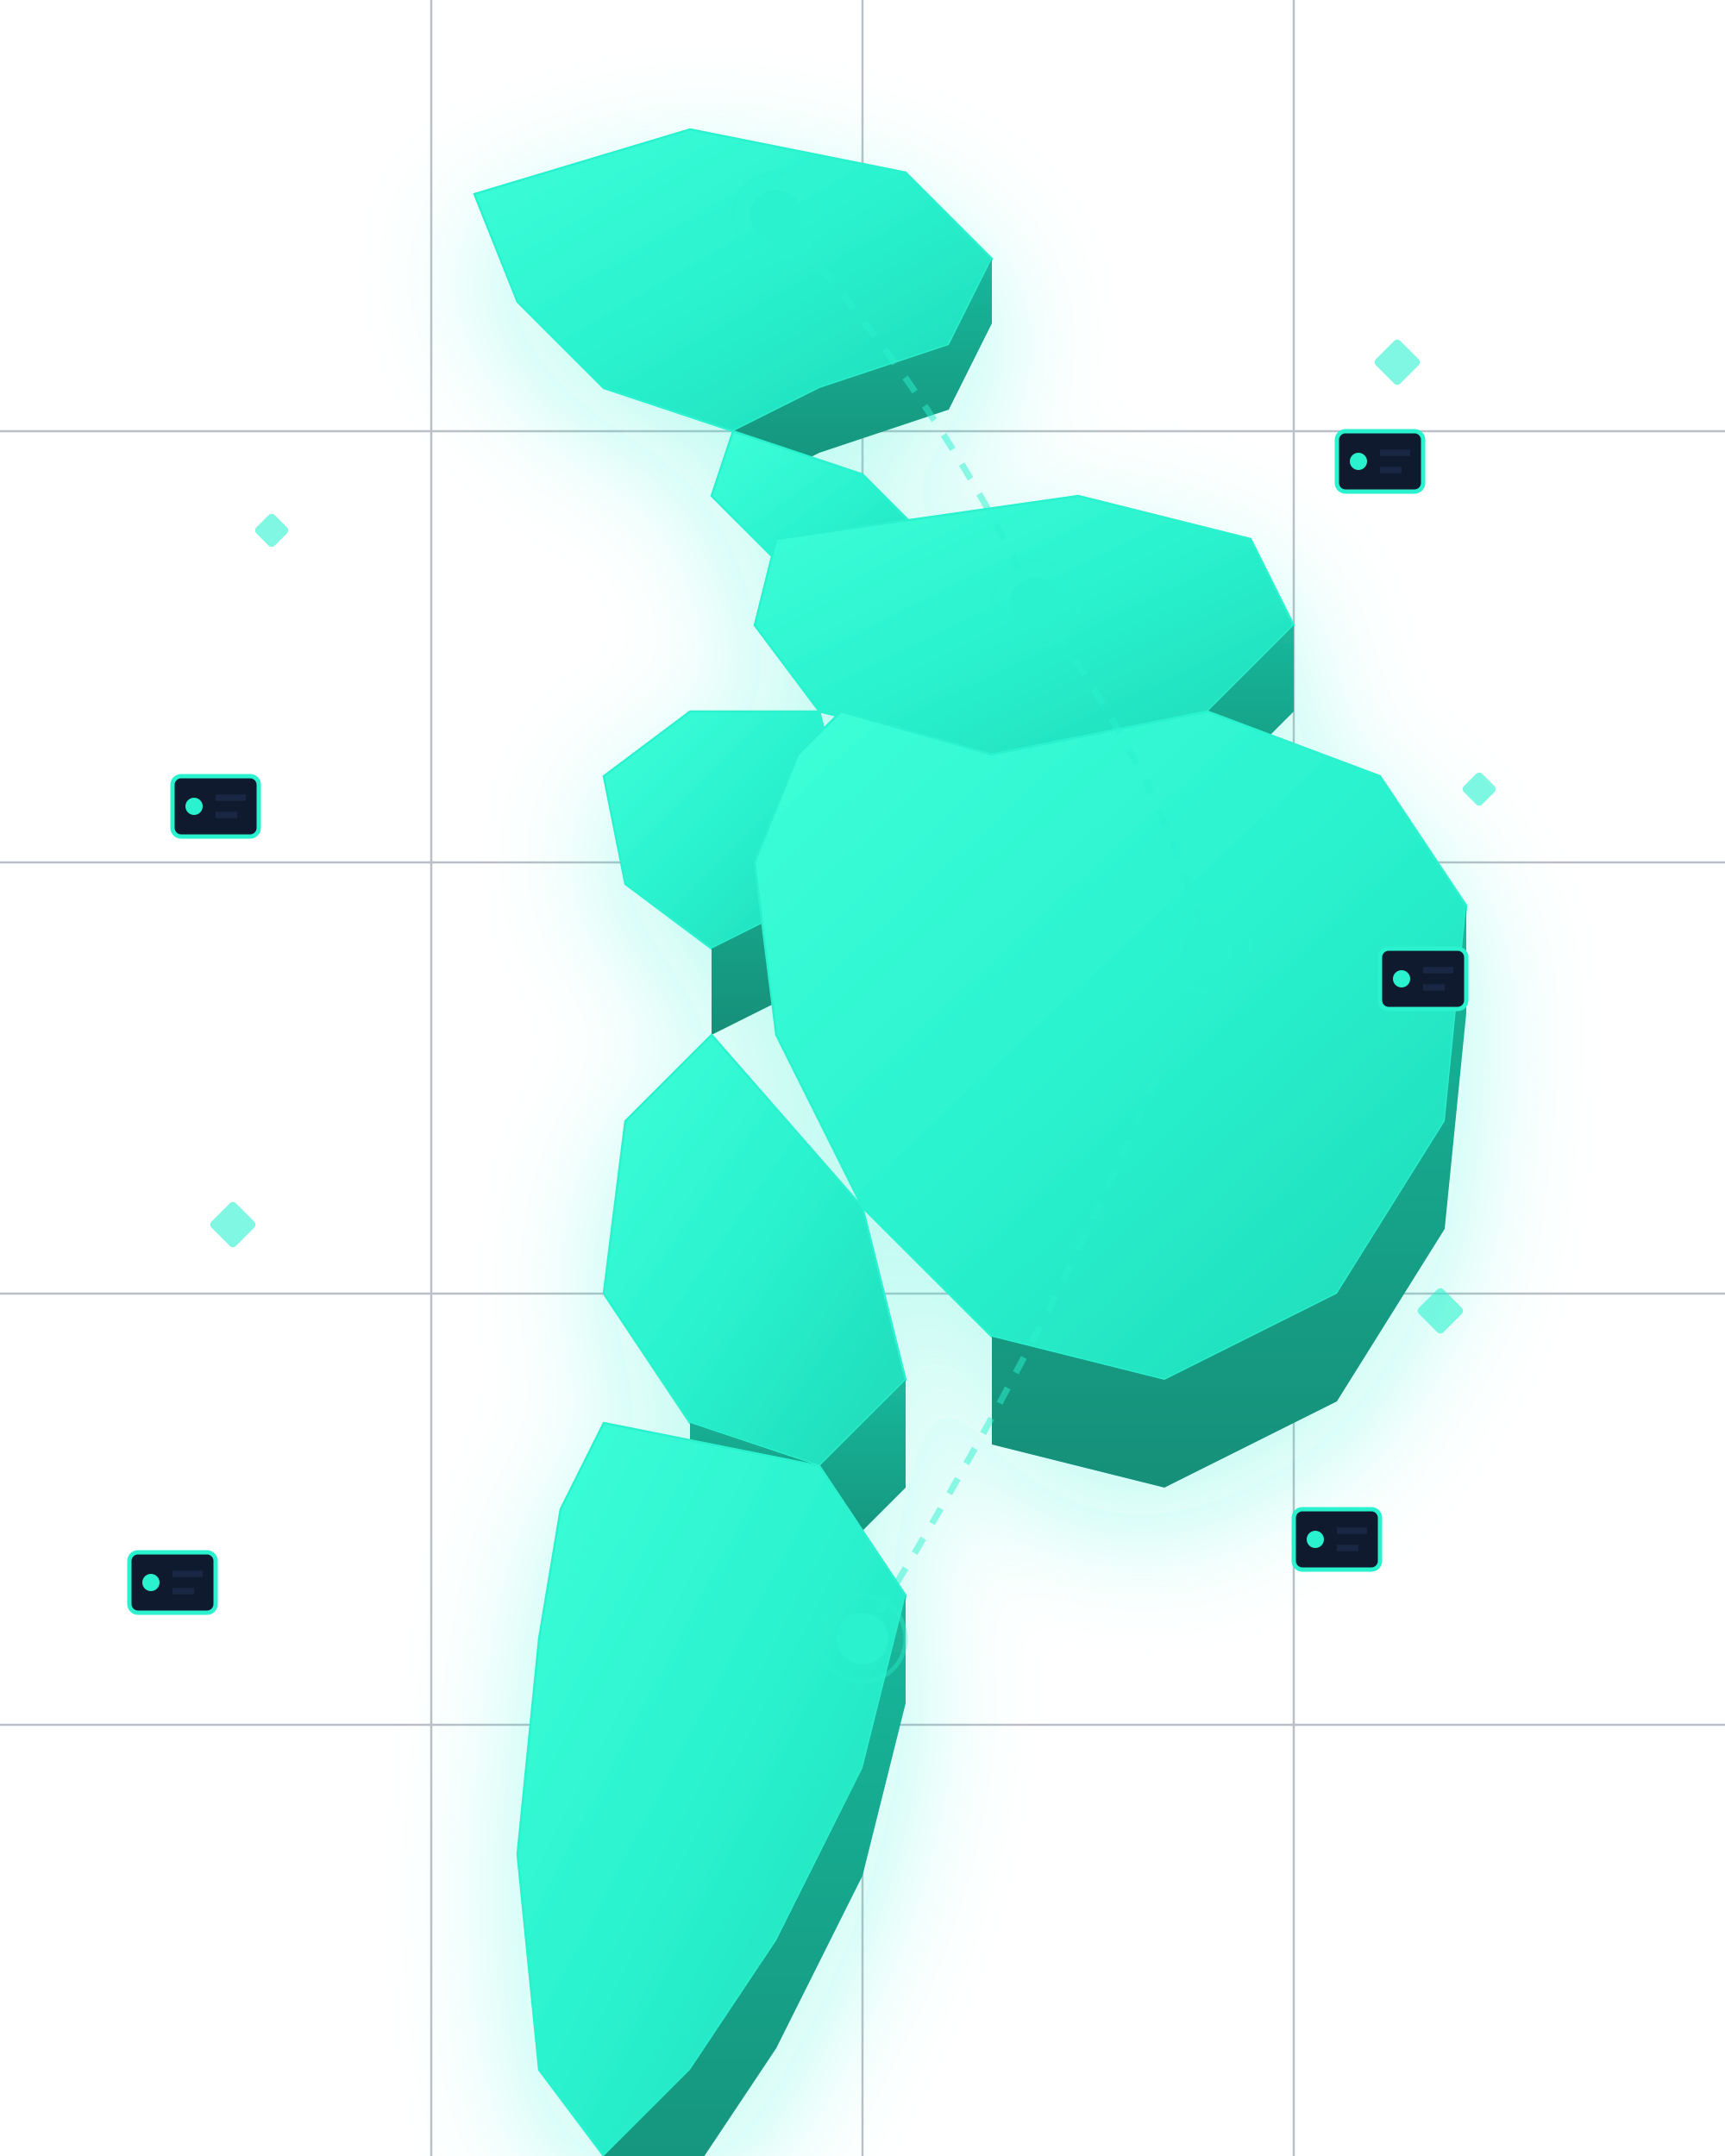
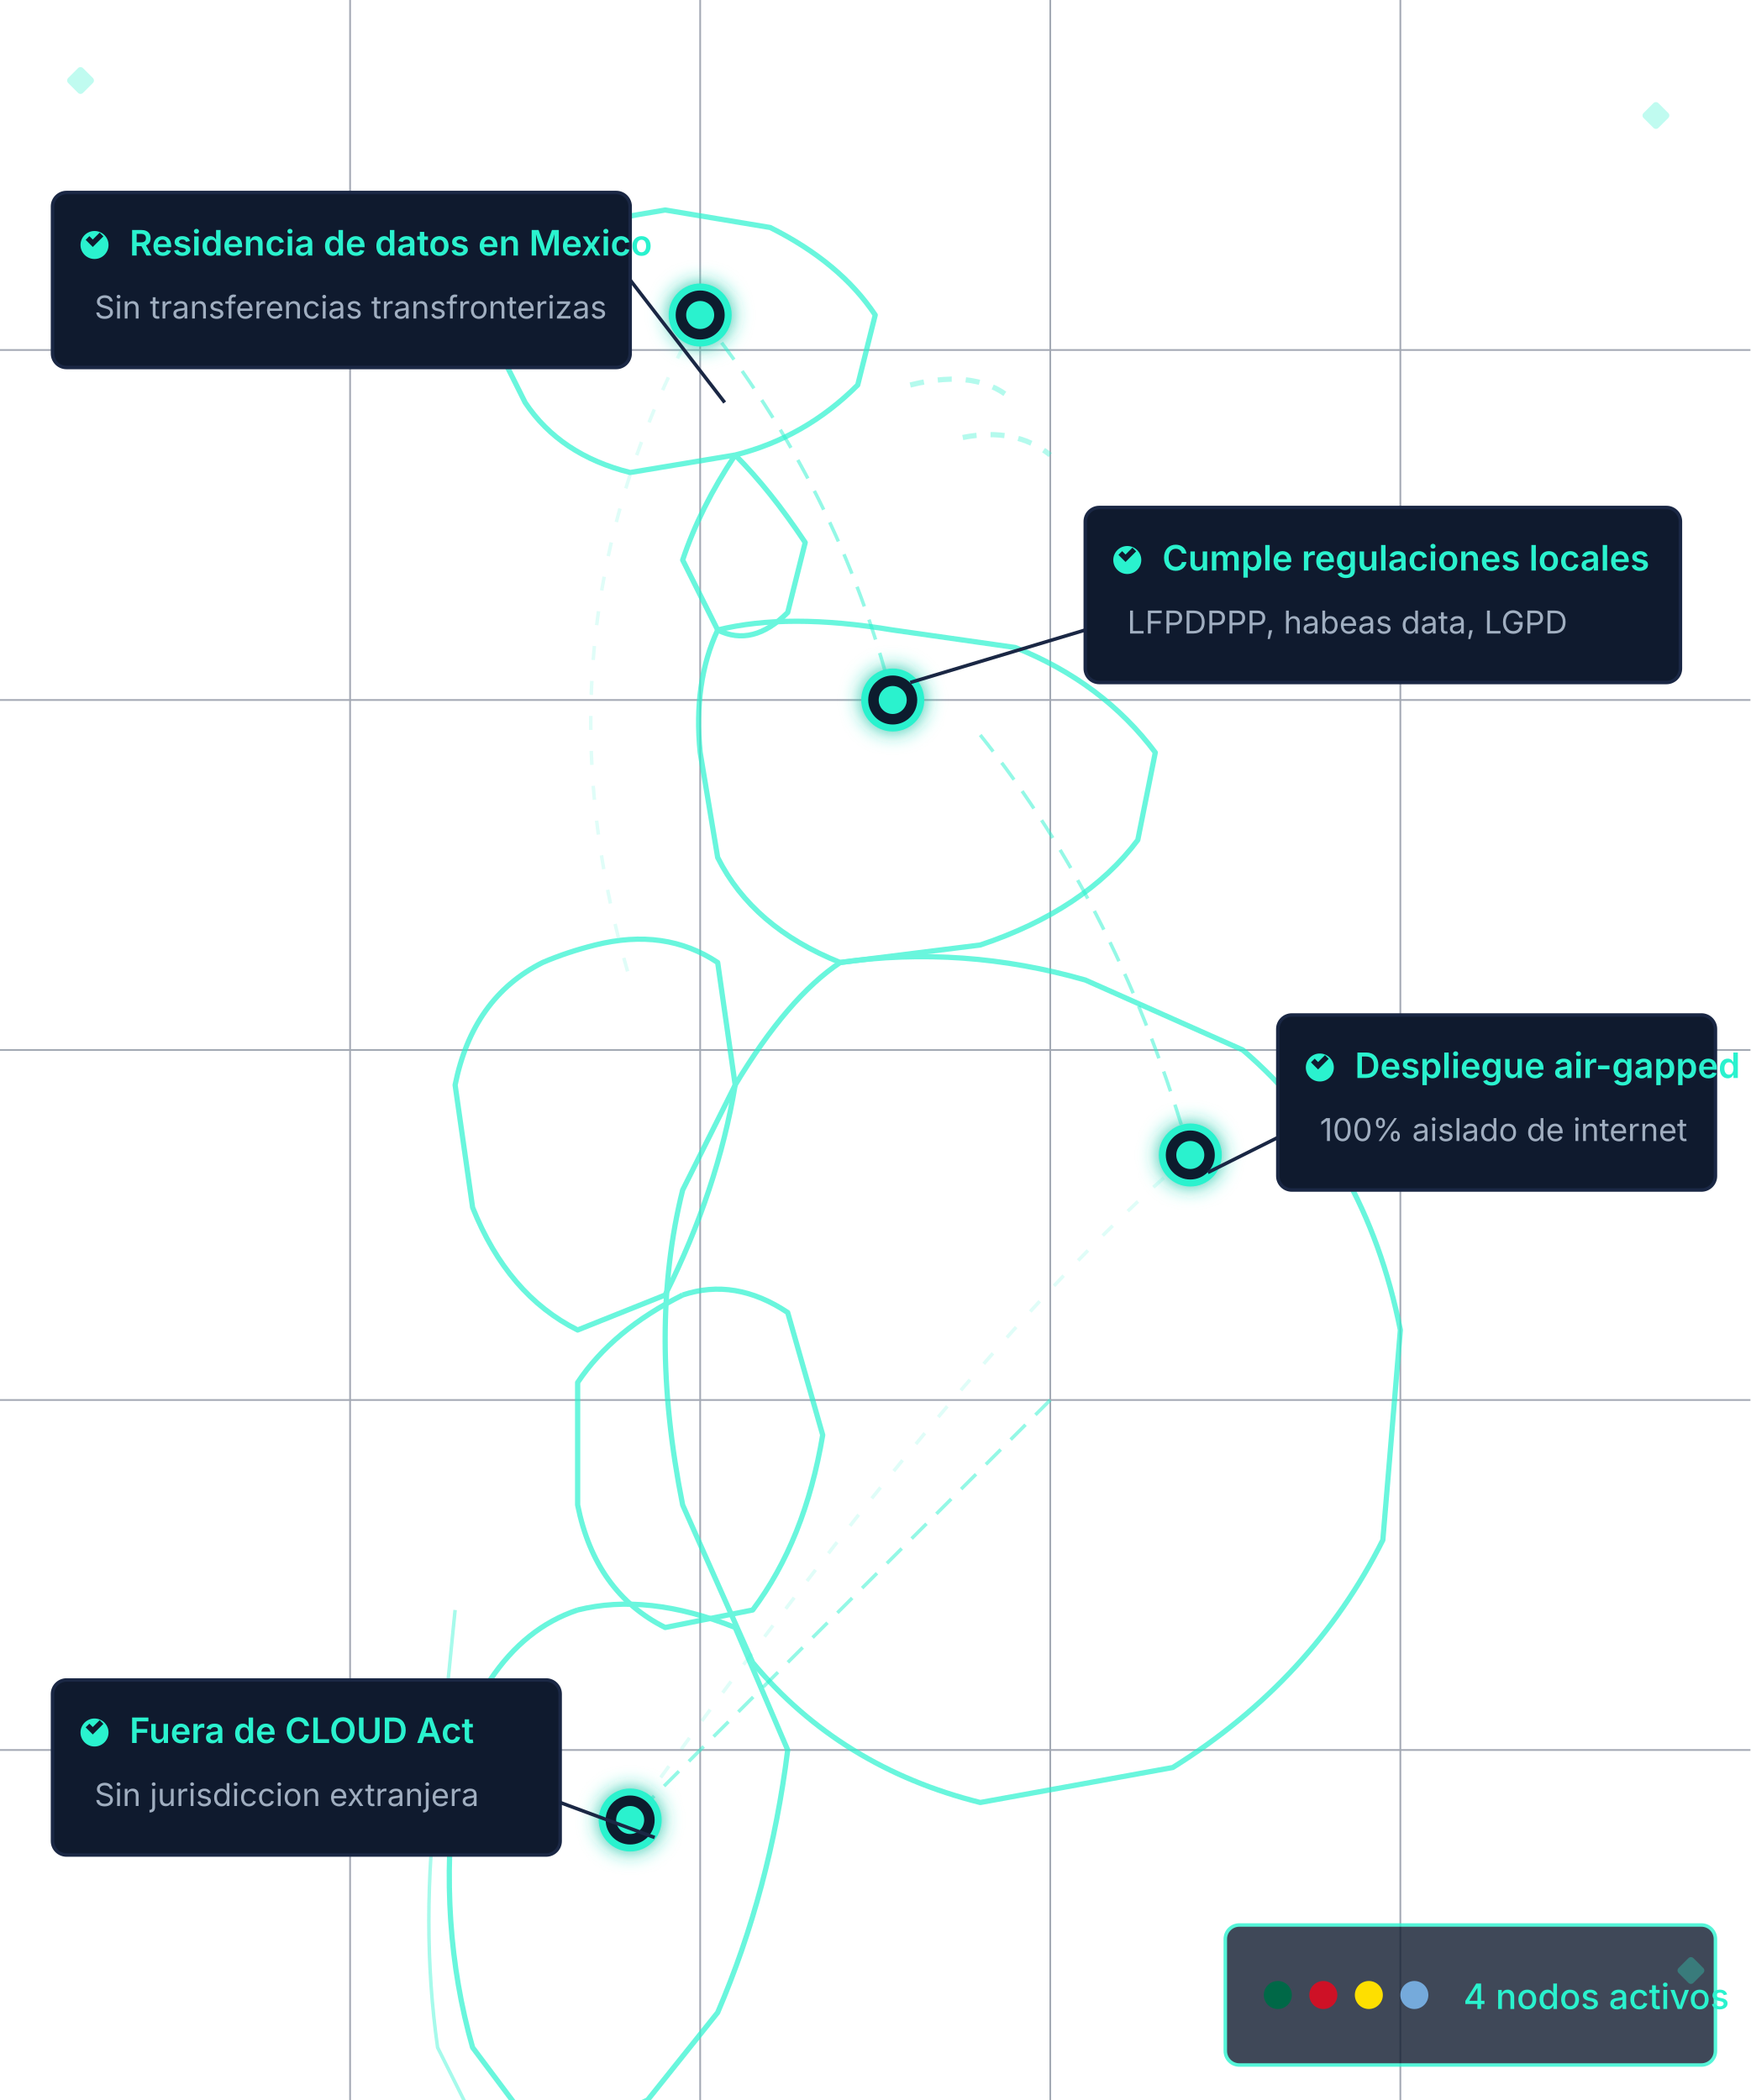
- <svg xmlns="http://www.w3.org/2000/svg" viewBox="0 0 400 500" width="400" height="500">
+ <svg xmlns="http://www.w3.org/2000/svg" viewBox="0 0 500 600" fill="none">
  <defs>
-     <linearGradient id="mapGradient" x1="0%" y1="0%" x2="100%" y2="100%">
-       <stop offset="0%" stop-color="#3DFFD8" />
-       <stop offset="50%" stop-color="#2AF2CE" />
-       <stop offset="100%" stop-color="#1ED9B8" />
-     </linearGradient>
-     <linearGradient id="sideGradient" x1="0%" y1="0%" x2="0%" y2="100%">
-       <stop offset="0%" stop-color="#1AB89C" />
-       <stop offset="100%" stop-color="#148F78" />
-     </linearGradient>
-     <filter id="glow" x="-30%" y="-30%" width="160%" height="160%">
-       <feGaussianBlur stdDeviation="8" result="blur" />
+     <filter id="nodeGlow" x="-100%" y="-100%" width="300%" height="300%">
+       <feGaussianBlur stdDeviation="3" result="blur" />
      <feMerge>
        <feMergeNode in="blur" />
        <feMergeNode in="SourceGraphic" />
      </feMerge>
    </filter>
-     <filter id="shadow" x="-20%" y="-20%" width="140%" height="140%">
-       <feDropShadow dx="0" dy="10" stdDeviation="15" flood-color="#2AF2CE" flood-opacity="0.3" />
-     </filter>
-     <g id="server">
-       <rect x="0" y="0" width="20" height="14" rx="2" fill="#0F1A2E" stroke="#2AF2CE" stroke-width="1" />
-       <circle cx="5" cy="7" r="2" fill="#2AF2CE" />
-       <line x1="10" y1="5" x2="17" y2="5" stroke="#1A2744" stroke-width="1.5" />
-       <line x1="10" y1="9" x2="15" y2="9" stroke="#1A2744" stroke-width="1.5" />
+     <radialGradient id="pulseGrad" cx="50%" cy="50%" r="50%">
+       <stop offset="0%" stop-color="#2AF2CE" stop-opacity="0.8" />
+       <stop offset="100%" stop-color="#2AF2CE" stop-opacity="0" />
+     </radialGradient>
+   </defs>
+   <g stroke="#1A2744" stroke-width="0.5" opacity="0.4">
+     <line x1="0" y1="100" x2="500" y2="100" />
+     <line x1="0" y1="200" x2="500" y2="200" />
+     <line x1="0" y1="300" x2="500" y2="300" />
+     <line x1="0" y1="400" x2="500" y2="400" />
+     <line x1="0" y1="500" x2="500" y2="500" />
+     <line x1="100" y1="0" x2="100" y2="600" />
+     <line x1="200" y1="0" x2="200" y2="600" />
+     <line x1="300" y1="0" x2="300" y2="600" />
+     <line x1="400" y1="0" x2="400" y2="600" />
+   </g>
+   <g transform="translate(80, 30)" stroke="#2AF2CE" stroke-width="1.5" fill="none" opacity="0.7">
+     <path d="M60,40 Q80,35 110,30 L140,35 Q160,45 170,60 L165,80 Q150,95 130,100 L100,105 Q80,100 70,85 L60,65 Q55,50 60,40" stroke-linejoin="round" />
+     <path d="M130,100 Q140,110 150,125 L145,145 Q135,155 125,150 L115,130 Q120,115 130,100" stroke-linejoin="round" />
+     <path d="M180,80 Q200,75 210,85" stroke-dasharray="4,4" opacity="0.5" />
+     <path d="M195,95 Q210,92 220,100" stroke-dasharray="4,4" opacity="0.5" />
+     <path d="M125,150 Q145,145 175,150 L210,155 Q235,165 250,185 L245,210 Q230,230 200,240 L160,245 Q135,235 125,215 L120,185 Q118,165 125,150" stroke-linejoin="round" />
+     <path d="M90,240 Q110,235 125,245 L130,280 Q125,310 110,340 L85,350 Q65,340 55,315 L50,280 Q55,255 75,245 Q82,242 90,240" stroke-linejoin="round" />
+     <path d="M160,245 Q195,240 230,250 L275,270 Q310,300 320,350 L315,410 Q295,450 255,475 L200,485 Q160,475 135,445 L115,400 Q105,350 115,310 L130,280 Q145,255 160,245" stroke-linejoin="round" />
+     <path d="M115,340 Q130,335 145,345 L155,380 Q150,410 135,430 L110,435 Q90,425 85,400 L85,365 Q95,350 115,340" stroke-linejoin="round" />
+     <path d="M85,430 Q105,425 130,435 L145,470 Q140,510 125,545 L105,570 Q85,580 70,575 L55,555 Q45,520 50,480 L60,450 Q70,435 85,430" stroke-linejoin="round" />
+     <path d="M50,430 L45,480 Q40,520 45,555 L55,575" stroke-width="1" opacity="0.6" />
+   </g>
+   <g stroke="#2AF2CE" stroke-width="1" fill="none" opacity="0.5">
+     <path d="M200,90 Q240,140 255,200" stroke-dasharray="6,4">
+       <animate attributeName="stroke-dashoffset" from="0" to="20" dur="2s" repeatCount="indefinite" />
+     </path>
+     <path d="M280,210 Q320,260 340,330" stroke-dasharray="6,4">
+       <animate attributeName="stroke-dashoffset" from="0" to="20" dur="2s" repeatCount="indefinite" />
+     </path>
+     <path d="M300,400 Q240,460 180,520" stroke-dasharray="6,4">
+       <animate attributeName="stroke-dashoffset" from="0" to="20" dur="2s" repeatCount="indefinite" />
+     </path>
+     <path d="M200,90 Q150,180 180,280" stroke-dasharray="4,6" opacity="0.3" />
+     <path d="M340,330 Q280,380 180,520" stroke-dasharray="4,6" opacity="0.3" />
+   </g>
+   <g filter="url(#nodeGlow)">
+     <circle cx="200" cy="90" r="8" fill="#0F1A2E" stroke="#2AF2CE" stroke-width="2" />
+     <circle cx="200" cy="90" r="4" fill="#2AF2CE" />
+     <circle cx="255" cy="200" r="8" fill="#0F1A2E" stroke="#2AF2CE" stroke-width="2" />
+     <circle cx="255" cy="200" r="4" fill="#2AF2CE" />
+     <circle cx="340" cy="330" r="8" fill="#0F1A2E" stroke="#2AF2CE" stroke-width="2" />
+     <circle cx="340" cy="330" r="4" fill="#2AF2CE" />
+     <circle cx="180" cy="520" r="8" fill="#0F1A2E" stroke="#2AF2CE" stroke-width="2" />
+     <circle cx="180" cy="520" r="4" fill="#2AF2CE" />
+   </g>
+   <g transform="translate(15, 55)">
+     <rect x="0" y="0" width="165" height="50" rx="4" fill="#0F1A2E" stroke="#1A2744" stroke-width="1" />
+     <g fill="#2AF2CE">
+       <circle cx="12" cy="15" r="4" />
+       <path d="M10,13 L11.5,14.5 L14,12" stroke="#0F1A2E" stroke-width="1.5" fill="none" />
    </g>
-   </defs>
-   <rect width="400" height="500" fill="transparent" />
-   <g stroke="#1A2744" stroke-width="0.5" opacity="0.3">
-     <line x1="0" y1="100" x2="400" y2="100" />
-     <line x1="0" y1="200" x2="400" y2="200" />
-     <line x1="0" y1="300" x2="400" y2="300" />
-     <line x1="0" y1="400" x2="400" y2="400" />
-     <line x1="100" y1="0" x2="100" y2="500" />
-     <line x1="200" y1="0" x2="200" y2="500" />
-     <line x1="300" y1="0" x2="300" y2="500" />
+     <text x="22" y="18" fill="#2AF2CE" font-family="Inter, sans-serif" font-size="10" font-weight="600">Residencia de datos en Mexico</text>
+     <text x="12" y="36" fill="#A0AEC0" font-family="Inter, sans-serif" font-size="9">Sin transferencias transfronterizas</text>
+     <line x1="165" y1="25" x2="192" y2="60" stroke="#1A2744" stroke-width="1" />
  </g>
-   <g transform="translate(80, 20)" filter="url(#shadow)">
-     <g>
-       <polygon fill="url(#mapGradient)" stroke="#2AF2CE" stroke-width="0.5" points="         30,25 80,10 130,20 150,40 140,60 110,70 90,80 60,70 40,50       " />
-       <polygon fill="url(#sideGradient)" points="         150,40 150,55 140,75 110,85 90,95 90,80 110,70 140,60       " />
+   <g transform="translate(310, 145)">
+     <rect x="0" y="0" width="170" height="50" rx="4" fill="#0F1A2E" stroke="#1A2744" stroke-width="1" />
+     <g fill="#2AF2CE">
+       <circle cx="12" cy="15" r="4" />
+       <path d="M10,13 L11.5,14.5 L14,12" stroke="#0F1A2E" stroke-width="1.5" fill="none" />
    </g>
-     <g>
-       <polygon fill="url(#mapGradient)" stroke="#2AF2CE" stroke-width="0.5" points="         90,80 120,90 140,110 130,120 100,110 85,95       " />
-       <polygon fill="url(#sideGradient)" points="         140,110 140,125 130,135 100,125 100,110 130,120       " />
+     <text x="22" y="18" fill="#2AF2CE" font-family="Inter, sans-serif" font-size="10" font-weight="600">Cumple regulaciones locales</text>
+     <text x="12" y="36" fill="#A0AEC0" font-family="Inter, sans-serif" font-size="9">LFPDPPP, habeas data, LGPD</text>
+     <line x1="0" y1="35" x2="-50" y2="50" stroke="#1A2744" stroke-width="1" />
+   </g>
+   <g transform="translate(365, 290)">
+     <rect x="0" y="0" width="125" height="50" rx="4" fill="#0F1A2E" stroke="#1A2744" stroke-width="1" />
+     <g fill="#2AF2CE">
+       <circle cx="12" cy="15" r="4" />
+       <path d="M10,13 L11.5,14.5 L14,12" stroke="#0F1A2E" stroke-width="1.5" fill="none" />
    </g>
-     <g>
-       <polygon fill="url(#mapGradient)" stroke="#2AF2CE" stroke-width="0.5" points="         100,105 170,95 210,105 220,125 200,145 150,155 110,145 95,125       " />
-       <polygon fill="url(#sideGradient)" points="         220,125 220,145 200,165 150,175 150,155 200,145       " />
+     <text x="22" y="18" fill="#2AF2CE" font-family="Inter, sans-serif" font-size="10" font-weight="600">Despliegue air-gapped</text>
+     <text x="12" y="36" fill="#A0AEC0" font-family="Inter, sans-serif" font-size="9">100% aislado de internet</text>
+     <line x1="0" y1="35" x2="-20" y2="45" stroke="#1A2744" stroke-width="1" />
+   </g>
+   <g transform="translate(15, 480)">
+     <rect x="0" y="0" width="145" height="50" rx="4" fill="#0F1A2E" stroke="#1A2744" stroke-width="1" />
+     <g fill="#2AF2CE">
+       <circle cx="12" cy="15" r="4" />
+       <path d="M10,13 L11.5,14.5 L14,12" stroke="#0F1A2E" stroke-width="1.5" fill="none" />
    </g>
-     <g>
-       <polygon fill="url(#mapGradient)" stroke="#2AF2CE" stroke-width="0.5" points="         80,145 110,145 115,165 105,190 85,200 65,185 60,160       " />
-       <polygon fill="url(#sideGradient)" points="         115,165 115,185 105,210 85,220 85,200 105,190       " />
-     </g>
-     <g>
-       <polygon fill="url(#mapGradient)" stroke="#2AF2CE" stroke-width="0.5" points="         115,145 150,155 200,145 240,160 260,190 255,240 230,280 190,300 150,290 120,260 100,220 95,180 105,155       " />
-       <polygon fill="url(#sideGradient)" points="         260,190 260,215 255,265 230,305 190,325 150,315 150,290 190,300 230,280 255,240       " />
-     </g>
-     <g>
-       <polygon fill="url(#mapGradient)" stroke="#2AF2CE" stroke-width="0.5" points="         85,220 120,260 130,300 110,320 80,310 60,280 65,240       " />
-       <polygon fill="url(#sideGradient)" points="         130,300 130,325 110,345 80,335 80,310 110,320       " />
-     </g>
-     <g>
-       <polygon fill="url(#mapGradient)" stroke="#2AF2CE" stroke-width="0.5" points="         60,310 110,320 130,350 120,390 100,430 80,460 60,480 45,460 40,410 45,360 50,330       " />
-       <polygon fill="url(#sideGradient)" points="         130,350 130,375 120,415 100,455 80,485 60,505 60,480 80,460 100,430 120,390       " />
-     </g>
+     <text x="22" y="18" fill="#2AF2CE" font-family="Inter, sans-serif" font-size="10" font-weight="600">Fuera de CLOUD Act</text>
+     <text x="12" y="36" fill="#A0AEC0" font-family="Inter, sans-serif" font-size="9">Sin jurisdiccion extranjera</text>
+     <line x1="145" y1="35" x2="172" y2="45" stroke="#1A2744" stroke-width="1" />
  </g>
-   <g>
-     <circle cx="180" cy="50" r="6" fill="#2AF2CE" opacity="0.9" />
-     <circle cx="180" cy="50" r="10" fill="none" stroke="#2AF2CE" stroke-width="1" opacity="0.4" />
-     <circle cx="240" cy="140" r="6" fill="#2AF2CE" opacity="0.9" />
-     <circle cx="240" cy="140" r="10" fill="none" stroke="#2AF2CE" stroke-width="1" opacity="0.4" />
-     <circle cx="280" cy="220" r="6" fill="#2AF2CE" opacity="0.9" />
-     <circle cx="280" cy="220" r="10" fill="none" stroke="#2AF2CE" stroke-width="1" opacity="0.4" />
-     <circle cx="200" cy="380" r="6" fill="#2AF2CE" opacity="0.9" />
-     <circle cx="200" cy="380" r="10" fill="none" stroke="#2AF2CE" stroke-width="1" opacity="0.4" />
+   <g transform="translate(350, 550)">
+     <rect x="0" y="0" width="140" height="40" rx="4" fill="#0F1A2E" stroke="#2AF2CE" stroke-width="1" opacity="0.8" />
+     <circle cx="15" cy="20" r="4" fill="#006847" />
+     <circle cx="28" cy="20" r="4" fill="#CE1126" />
+     <circle cx="41" cy="20" r="4" fill="#FEDF00" />
+     <circle cx="54" cy="20" r="4" fill="#75AADB" />
+     <text x="68" y="24" fill="#2AF2CE" font-family="Inter, sans-serif" font-size="10" font-weight="500">4 nodos activos</text>
  </g>
-   <g stroke="#2AF2CE" stroke-width="1.5" fill="none" opacity="0.5" stroke-dasharray="4,4">
-     <path d="M180,50 Q220,95 240,140" />
-     <path d="M240,140 Q270,180 280,220" />
-     <path d="M280,220 Q250,300 200,380" />
+   <g fill="#2AF2CE" opacity="0.3">
+     <rect x="20" y="20" width="6" height="6" rx="1" transform="rotate(45 23 23)" />
+     <rect x="470" y="30" width="6" height="6" rx="1" transform="rotate(45 473 33)" />
+     <rect x="480" y="560" width="6" height="6" rx="1" transform="rotate(45 483 563)" />
  </g>
-   <g fill="#2AF2CE" opacity="0.6">
-     <rect x="320" y="80" width="8" height="8" rx="1" transform="rotate(45 324 84)" />
-     <rect x="340" y="180" width="6" height="6" rx="1" transform="rotate(45 343 183)" />
-     <rect x="330" y="300" width="8" height="8" rx="1" transform="rotate(45 334 304)" />
-     <rect x="60" y="120" width="6" height="6" rx="1" transform="rotate(45 63 123)" />
-     <rect x="50" y="280" width="8" height="8" rx="1" transform="rotate(45 54 284)" />
-   </g>
-   <use href="#server" transform="translate(310, 100)" />
-   <use href="#server" transform="translate(320, 220)" />
-   <use href="#server" transform="translate(300, 350)" />
-   <use href="#server" transform="translate(40, 180)" />
-   <use href="#server" transform="translate(30, 360)" />
</svg>
